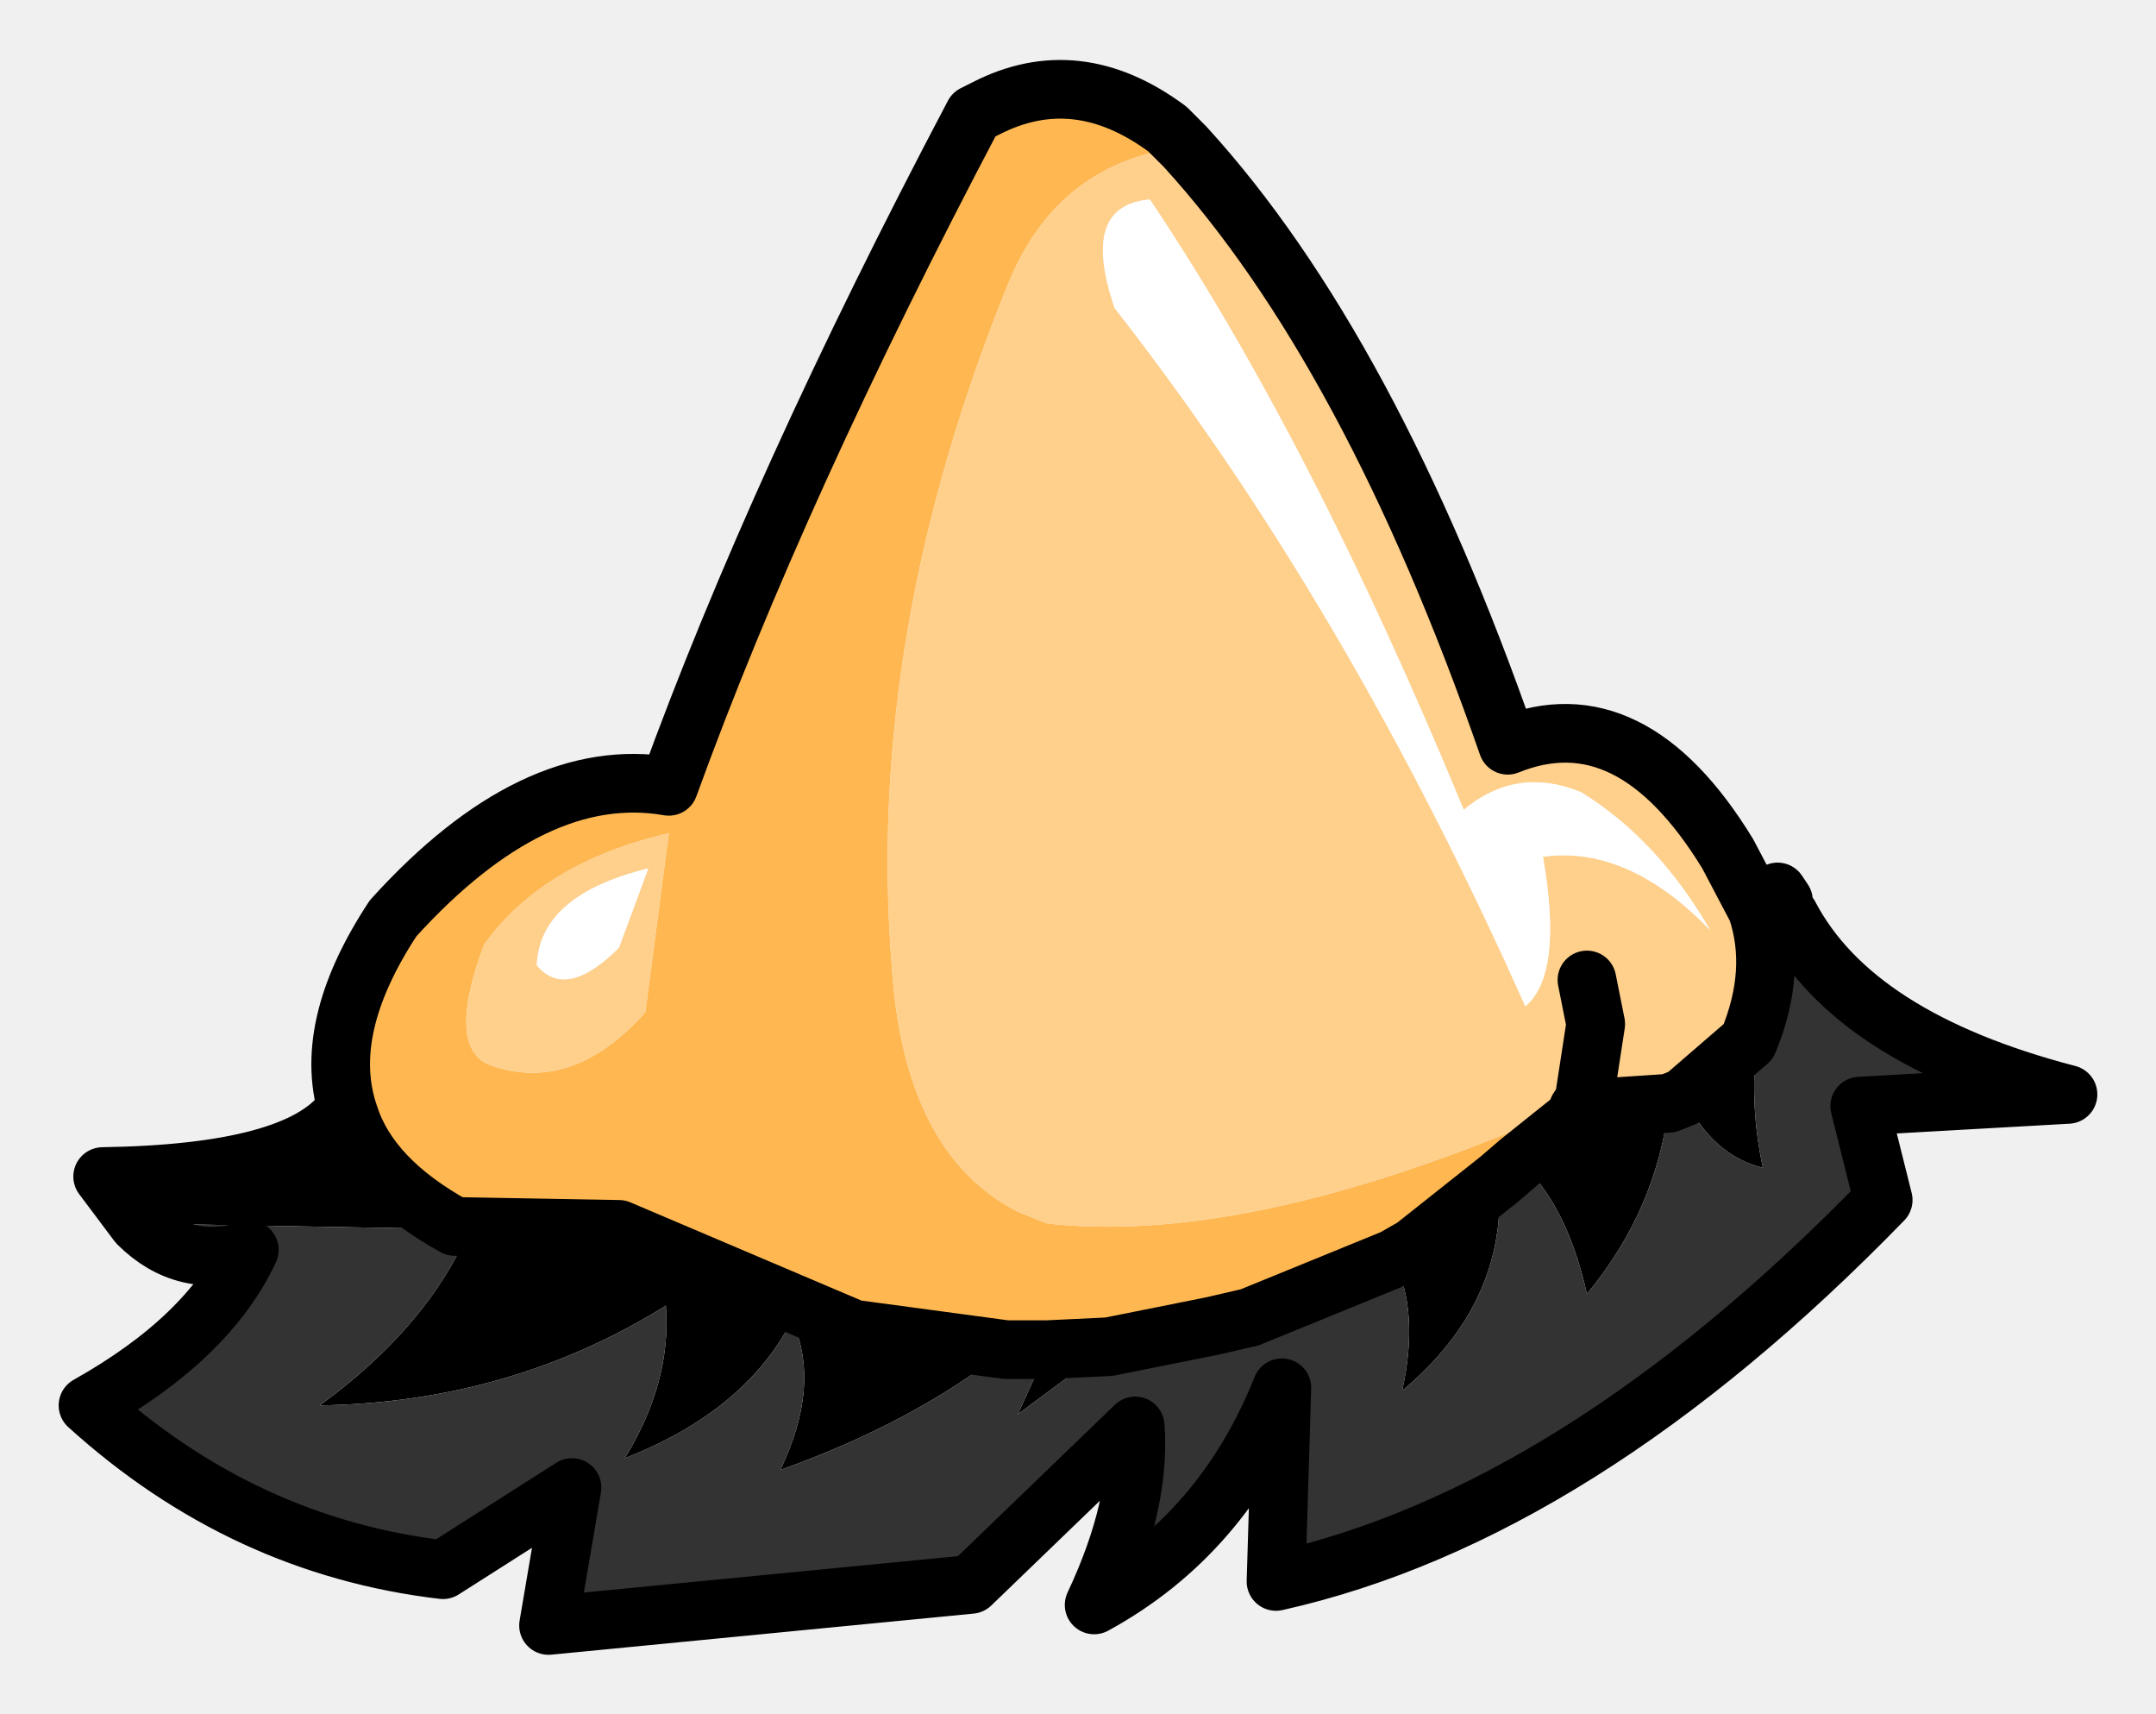
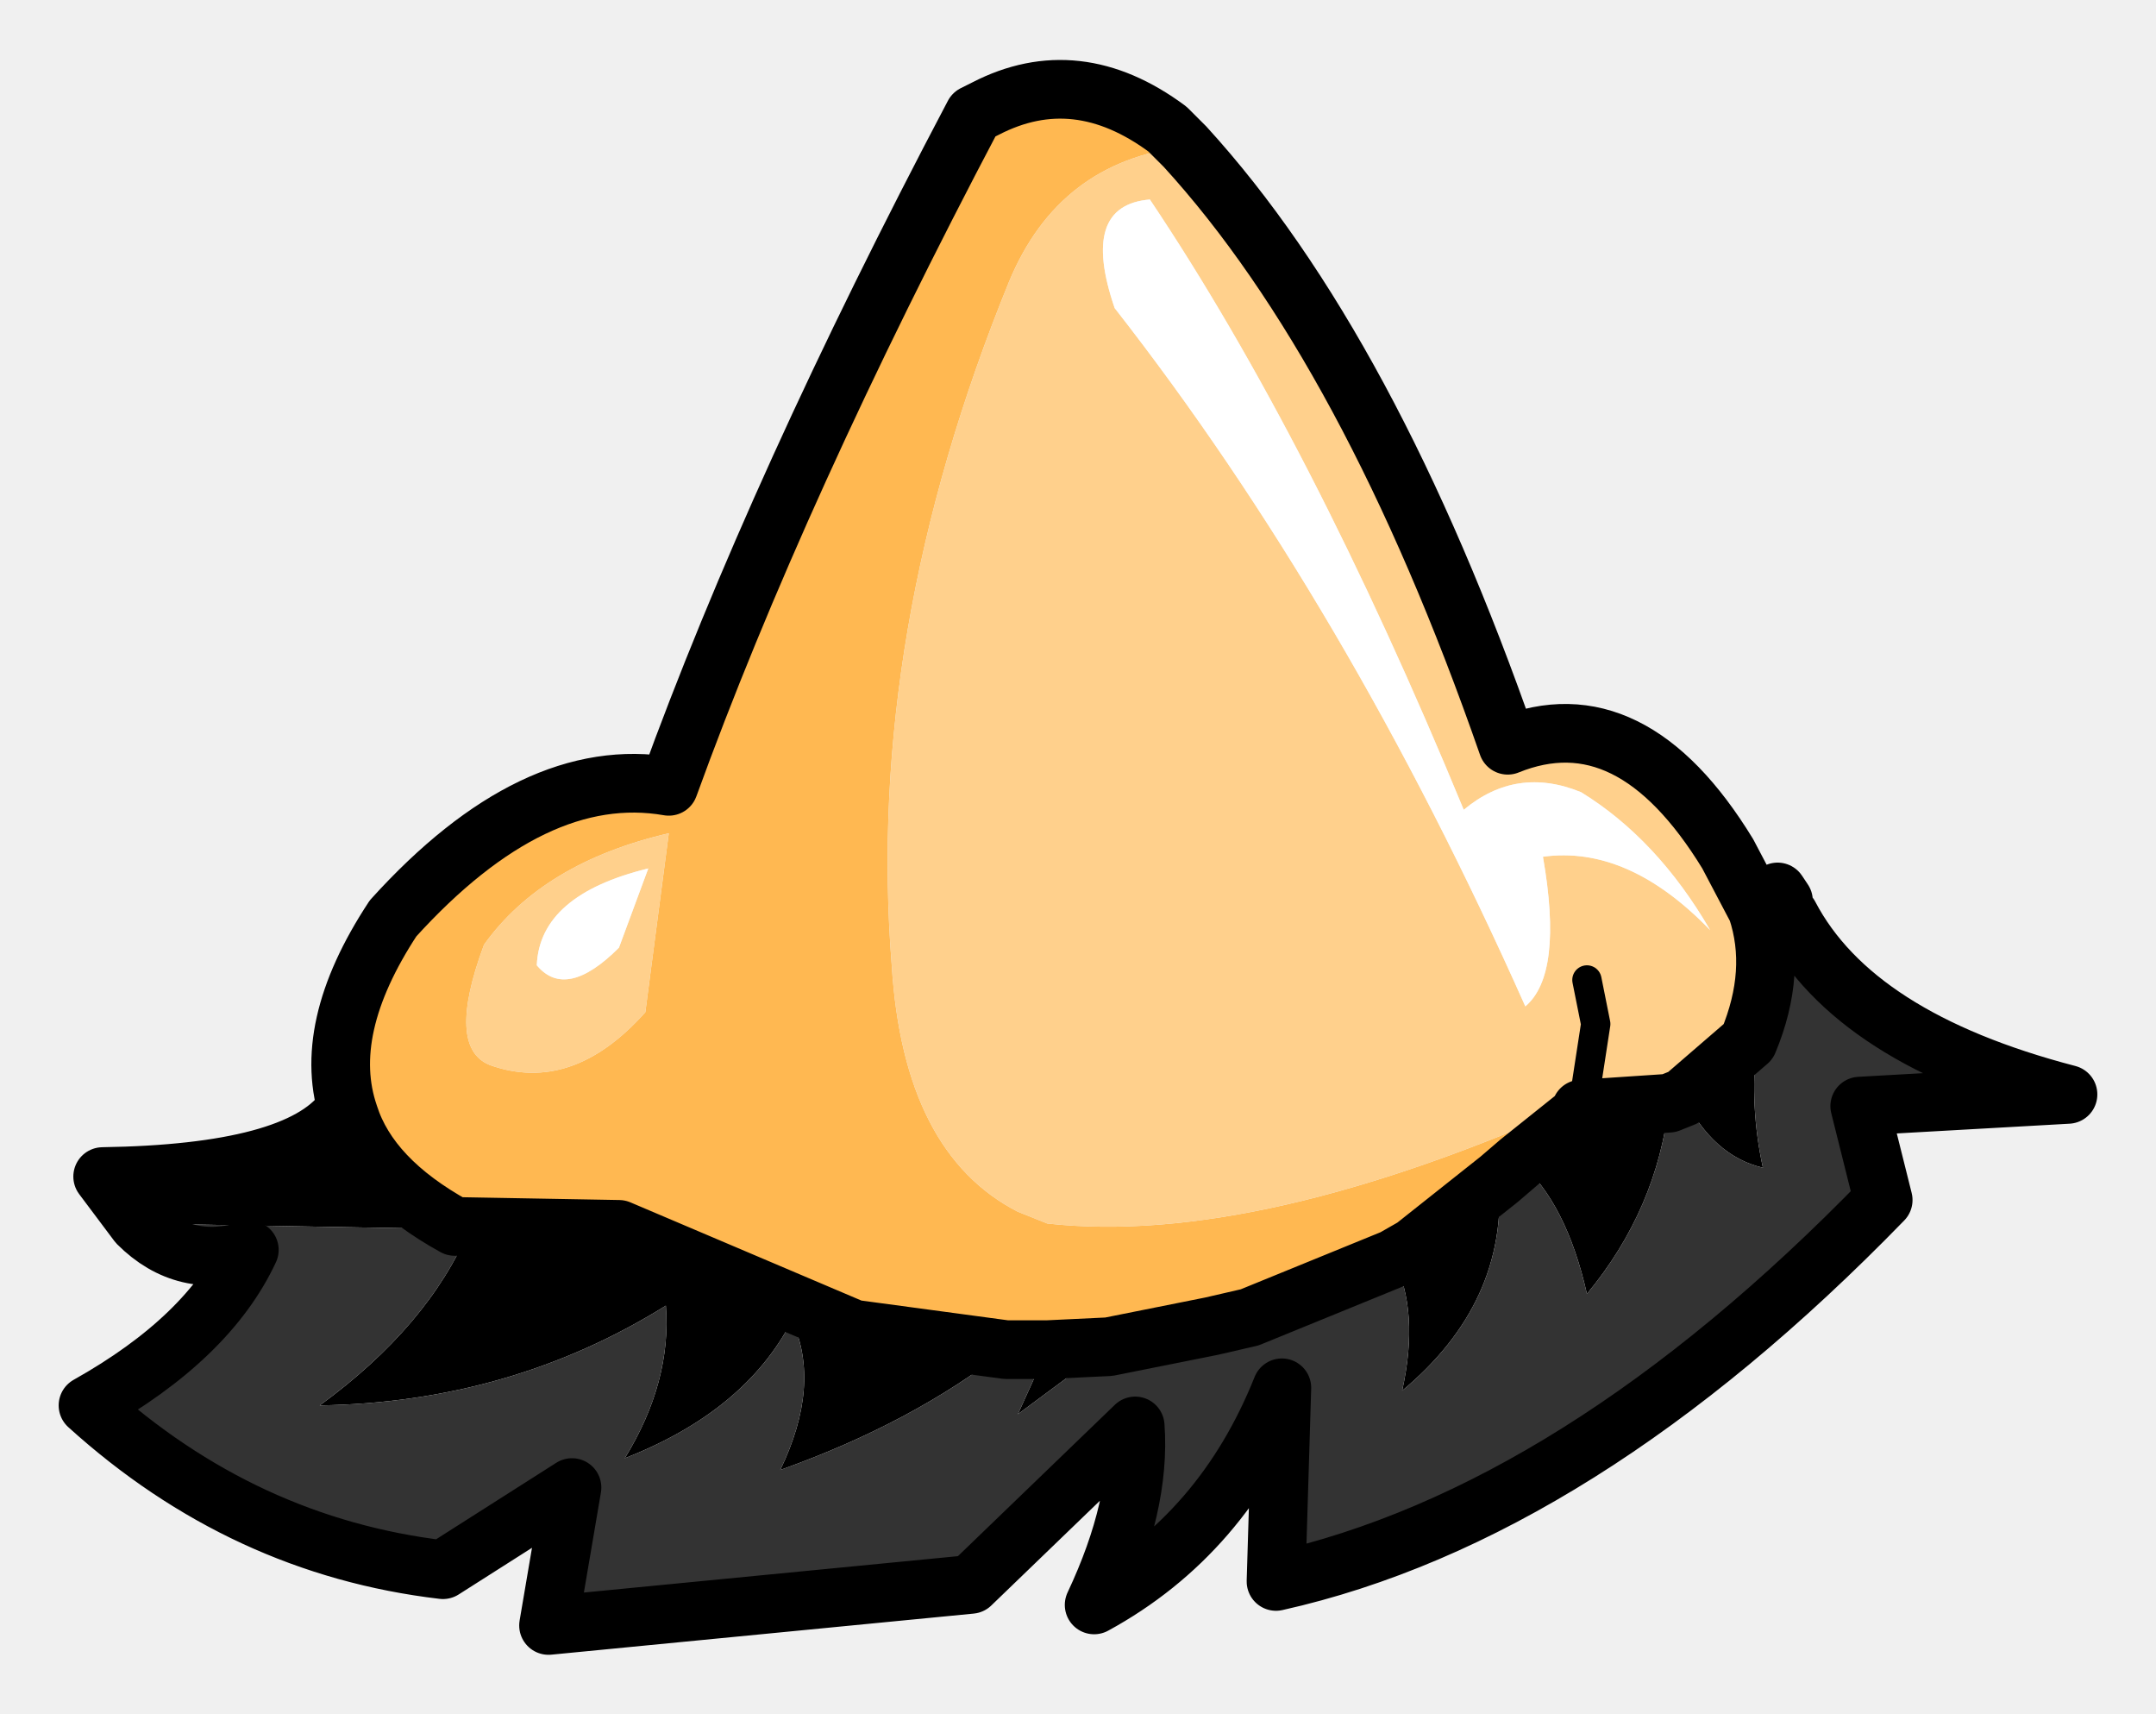
<svg xmlns="http://www.w3.org/2000/svg" width="255.045px" height="202.648px" viewBox="-11.35 -17.6 36.75 29.2">
  <g id="x1_shape0" transform="matrix(1, 0, 0, 1, 0, 0)">
    <path d="M-5.4 1.4 Q-5.9 -0.05 -4.65 -1.95 -2.25 -4.6 0.05 -4.2 1.9 -9.3 5.25 -15.65 L5.45 -15.75 Q7.0 -16.55 8.55 -15.4 L8.85 -15.1 Q6.7 -14.85 5.85 -12.8 3.4 -6.8 3.85 -1.15 4.05 2.05 6.0 3.05 L6.5 3.25 Q10.1 3.65 15.65 1.15 L15.55 1.3 15.55 1.4 14.55 2.2 14.2 2.5 12.75 3.65 12.4 3.85 9.95 4.85 9.3 5.0 7.55 5.35 6.5 5.4 5.8 5.4 3.2 5.05 -0.8 3.35 -3.6 3.3 Q-5.05 2.5 -5.4 1.4 M-3.1 -1.5 Q-3.75 0.25 -3.0 0.55 -1.6 1.05 -0.35 -0.35 L0.05 -3.4 Q-2.1 -2.9 -3.1 -1.5" fill="#ffb851" fill-rule="evenodd" stroke="none" />
    <path d="M8.25 -14.2 Q7.05 -14.1 7.65 -12.35 11.6 -7.3 14.65 -0.45 15.3 -1.0 14.95 -3.0 16.4 -3.2 17.8 -1.75 16.9 -3.3 15.6 -4.1 14.5 -4.55 13.6 -3.8 11.0 -10.1 8.25 -14.2 M15.55 1.3 L15.65 1.15 Q10.1 3.65 6.5 3.25 L6.0 3.05 Q4.05 2.05 3.85 -1.15 3.4 -6.8 5.85 -12.8 6.7 -14.85 8.85 -15.1 12.0 -11.65 14.35 -4.9 16.45 -5.75 18.1 -3.05 L18.6 -2.1 Q18.95 -1.05 18.45 0.15 L17.35 1.1 17.1 1.2 15.6 1.3 15.55 1.3 M15.7 -0.9 L15.85 -0.15 15.65 1.15 15.85 -0.15 15.7 -0.9 M-3.1 -1.5 Q-2.1 -2.9 0.05 -3.4 L-0.35 -0.35 Q-1.6 1.05 -3.0 0.55 -3.75 0.25 -3.1 -1.5 M-0.8 -1.45 L-0.3 -2.8 Q-2.15 -2.35 -2.2 -1.15 -1.7 -0.55 -0.8 -1.45" fill="#ffd08c" fill-rule="evenodd" stroke="none" />
    <path d="M8.25 -14.2 Q11.0 -10.1 13.6 -3.8 14.5 -4.55 15.6 -4.1 16.9 -3.3 17.8 -1.75 16.4 -3.2 14.95 -3.0 15.3 -1.0 14.65 -0.45 11.6 -7.3 7.65 -12.35 7.05 -14.1 8.25 -14.2 M-0.8 -1.45 Q-1.7 -0.55 -2.2 -1.15 -2.15 -2.35 -0.3 -2.8 L-0.8 -1.45" fill="#ffffff" fill-rule="evenodd" stroke="none" />
    <path d="M-5.4 1.4 Q-5.05 2.5 -3.6 3.3 L-0.8 3.35 3.2 5.05 5.8 5.4 Q4.2 6.65 1.95 7.45 2.65 6.0 2.15 4.9 1.35 6.45 -0.7 7.25 0.1 5.95 0.0 4.65 -2.65 6.3 -5.9 6.35 -4.05 5.0 -3.35 3.35 L-9.0 3.25 -9.6 2.45 Q-6.3 2.4 -5.5 1.35 L-5.4 1.4 M6.5 5.4 L7.55 5.35 6.0 6.5 6.5 5.4 M9.3 5.0 L9.95 4.85 9.25 5.45 9.3 5.0 M12.4 3.85 L12.75 3.65 14.2 2.5 Q14.35 4.6 12.55 6.1 12.85 4.75 12.4 3.85 M14.55 2.2 L15.55 1.4 15.55 1.3 15.6 1.3 15.55 1.4 15.6 1.3 17.1 1.2 Q16.9 3.0 15.7 4.45 15.35 2.9 14.55 2.2 M18.6 -2.1 L18.95 -2.4 19.05 -2.25 19.15 -2.0 Q18.25 0.25 18.7 2.3 17.85 2.1 17.35 1.1 L18.45 0.15 Q18.95 -1.05 18.6 -2.1" fill="#000000" fill-rule="evenodd" stroke="none" />
    <path d="M5.8 5.4 L6.5 5.4 6.0 6.5 7.55 5.35 9.3 5.0 9.25 5.45 9.95 4.85 12.4 3.85 Q12.85 4.75 12.55 6.1 14.35 4.6 14.2 2.5 L14.55 2.2 Q15.35 2.9 15.7 4.45 16.9 3.0 17.1 1.2 L17.35 1.1 Q17.85 2.1 18.7 2.3 18.25 0.25 19.15 -2.0 20.25 0.1 23.9 1.05 L20.35 1.25 20.75 2.85 Q15.55 8.2 10.4 9.35 L10.5 6.05 Q9.5 8.55 7.3 9.75 8.1 8.05 8.0 6.7 L5.2 9.4 -2.0 10.1 -1.6 7.75 -3.8 9.15 Q-7.2 8.75 -9.85 6.35 -7.8 5.2 -7.1 3.7 -8.2 4.05 -9.0 3.25 L-3.35 3.35 Q-4.05 5.0 -5.9 6.35 -2.65 6.3 0.0 4.65 0.1 5.95 -0.7 7.25 1.35 6.45 2.15 4.9 2.65 6.0 1.95 7.45 4.2 6.65 5.8 5.4" fill="#333333" fill-rule="evenodd" stroke="none" />
    <path d="M8.85 -15.1 L8.55 -15.4 Q7.0 -16.55 5.45 -15.75 L5.25 -15.65 Q1.9 -9.3 0.05 -4.2 -2.25 -4.6 -4.65 -1.95 -5.9 -0.05 -5.4 1.4 -5.05 2.5 -3.6 3.3 L-0.8 3.35 3.2 5.05 5.8 5.4 6.5 5.4 7.55 5.35 9.3 5.0 9.95 4.85 12.4 3.85 12.75 3.65 14.2 2.5 14.55 2.2 15.55 1.4 15.6 1.3 17.1 1.2 17.35 1.1 18.45 0.15 Q18.95 -1.05 18.6 -2.1 L18.95 -2.4 19.05 -2.25 M8.85 -15.1 Q12.0 -11.65 14.35 -4.9 16.45 -5.75 18.1 -3.05 L18.6 -2.1 M19.15 -2.0 Q20.25 0.1 23.9 1.05 L20.35 1.25 20.75 2.85 Q15.55 8.2 10.4 9.35 L10.5 6.05 Q9.5 8.55 7.3 9.75 8.1 8.05 8.0 6.7 L5.2 9.4 -2.0 10.1 -1.6 7.75 -3.8 9.15 Q-7.2 8.75 -9.85 6.35 -7.8 5.2 -7.1 3.7 -8.2 4.05 -9.0 3.25 L-9.6 2.45 Q-6.3 2.4 -5.5 1.35 L-5.4 1.4" fill="none" stroke="#000000" stroke-linecap="round" stroke-linejoin="round" stroke-width="1.0" />
-     <path d="M15.55 1.4 L15.55 1.3 15.65 1.15 15.85 -0.15 15.7 -0.9" fill="none" stroke="#000000" stroke-linecap="round" stroke-linejoin="round" stroke-width="1.0" />
+     <path d="M15.55 1.4 L15.55 1.3 15.65 1.15 15.85 -0.15 15.7 -0.9" fill="none" stroke="#000000" stroke-linecap="round" stroke-linejoin="round" stroke-width="0.5" />
  </g>
</svg>
